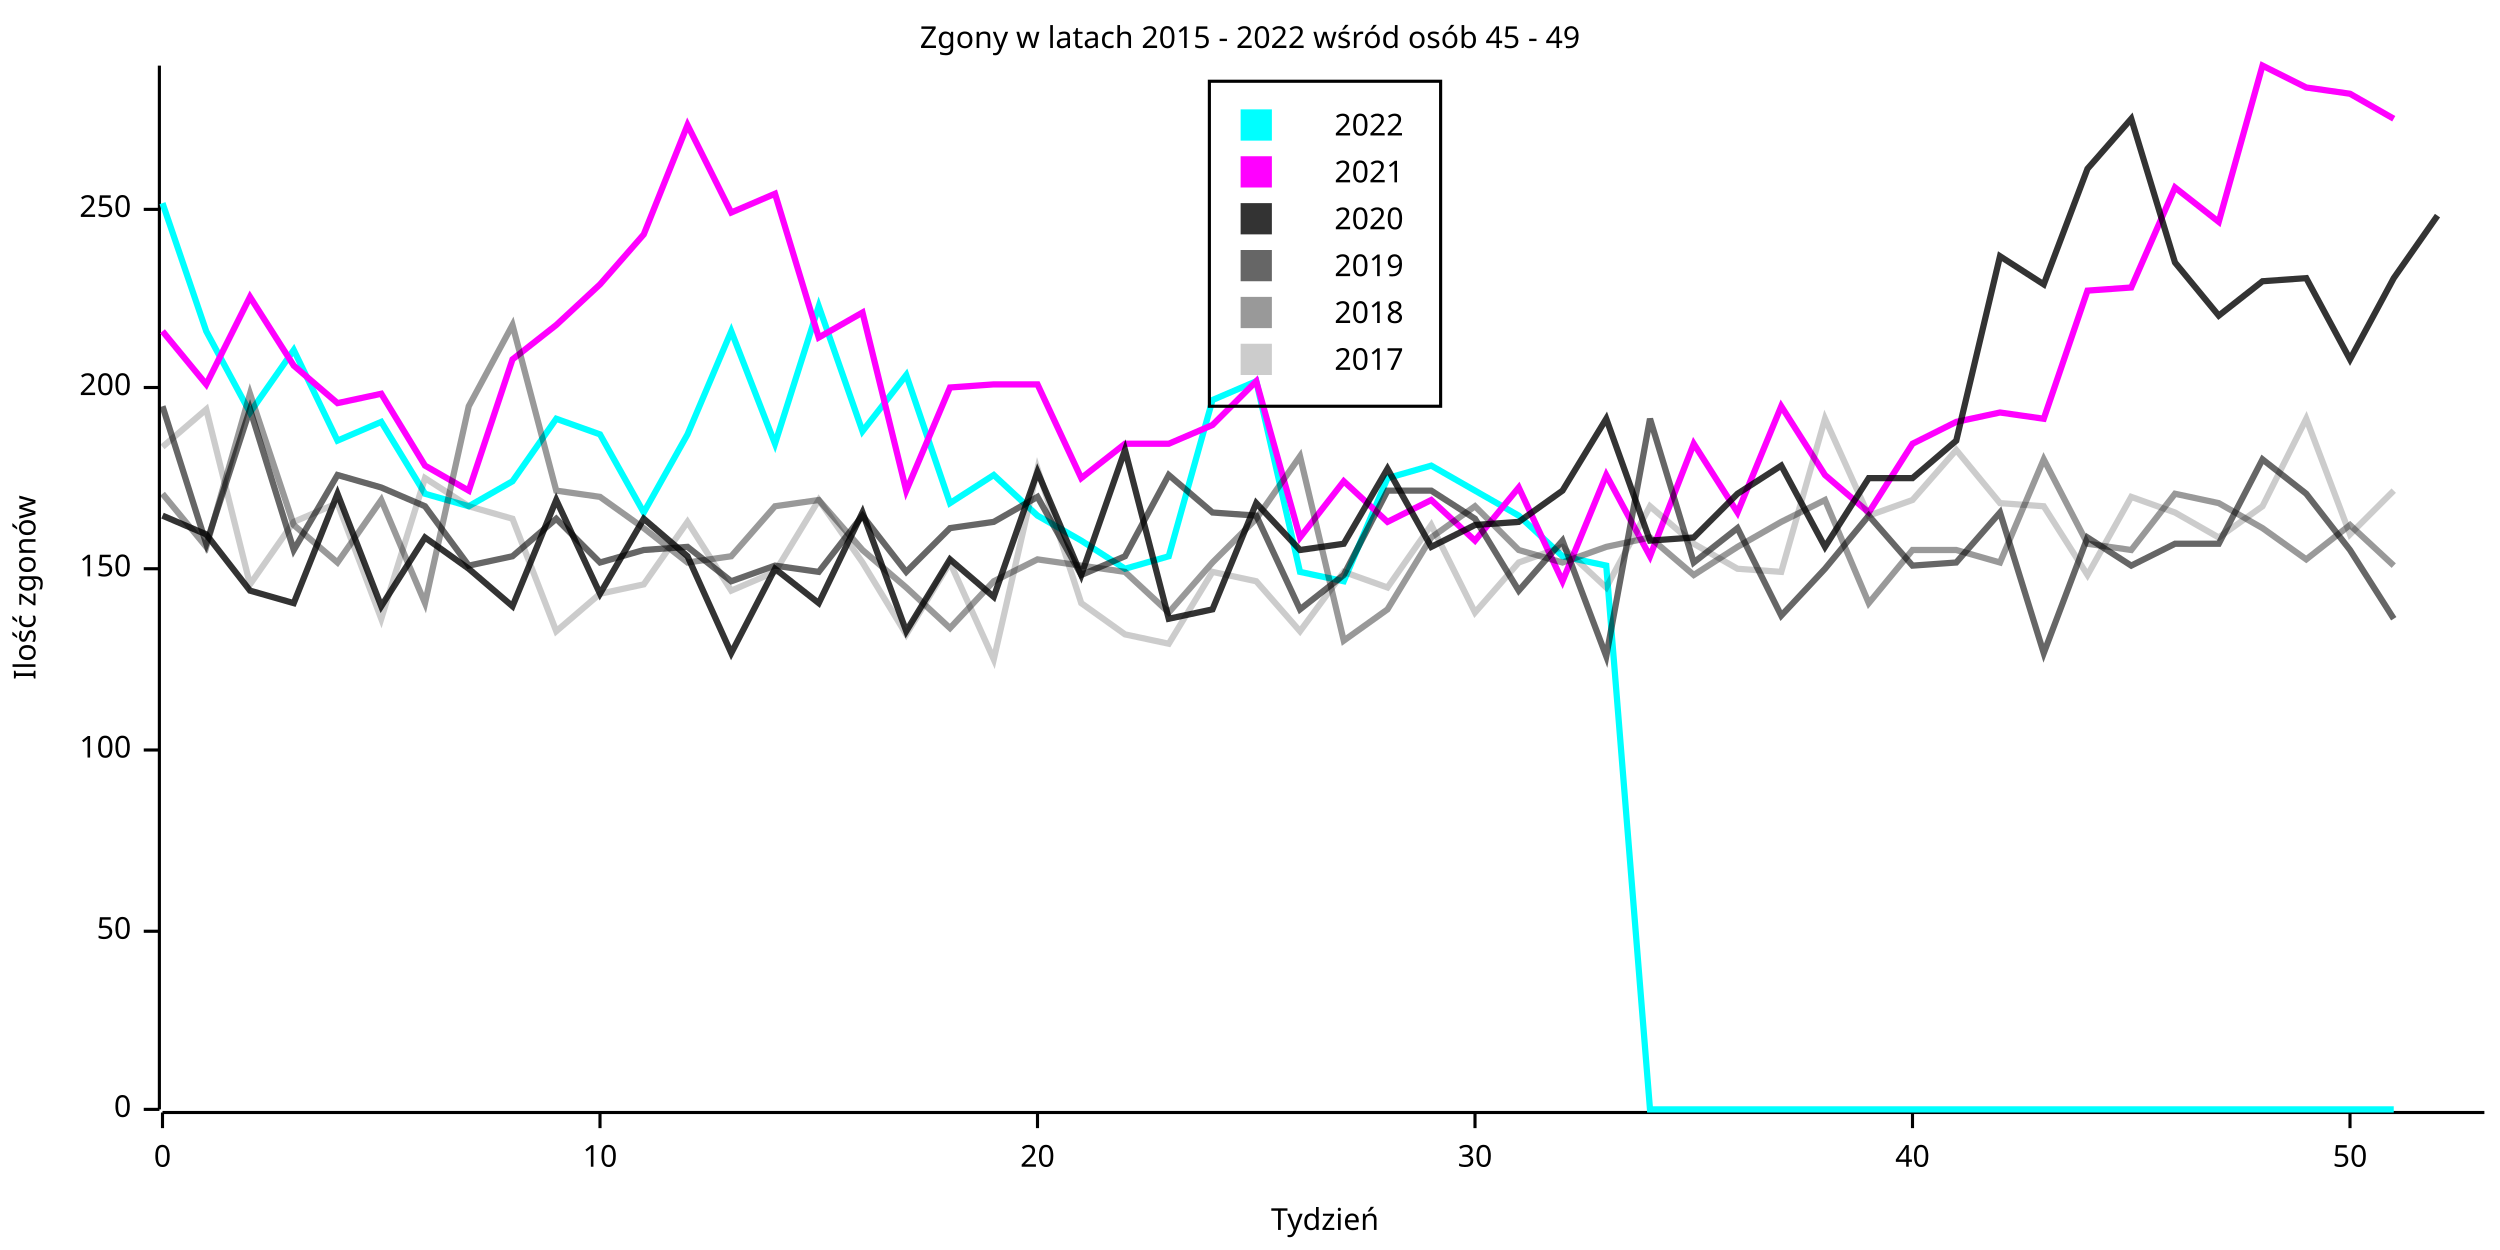
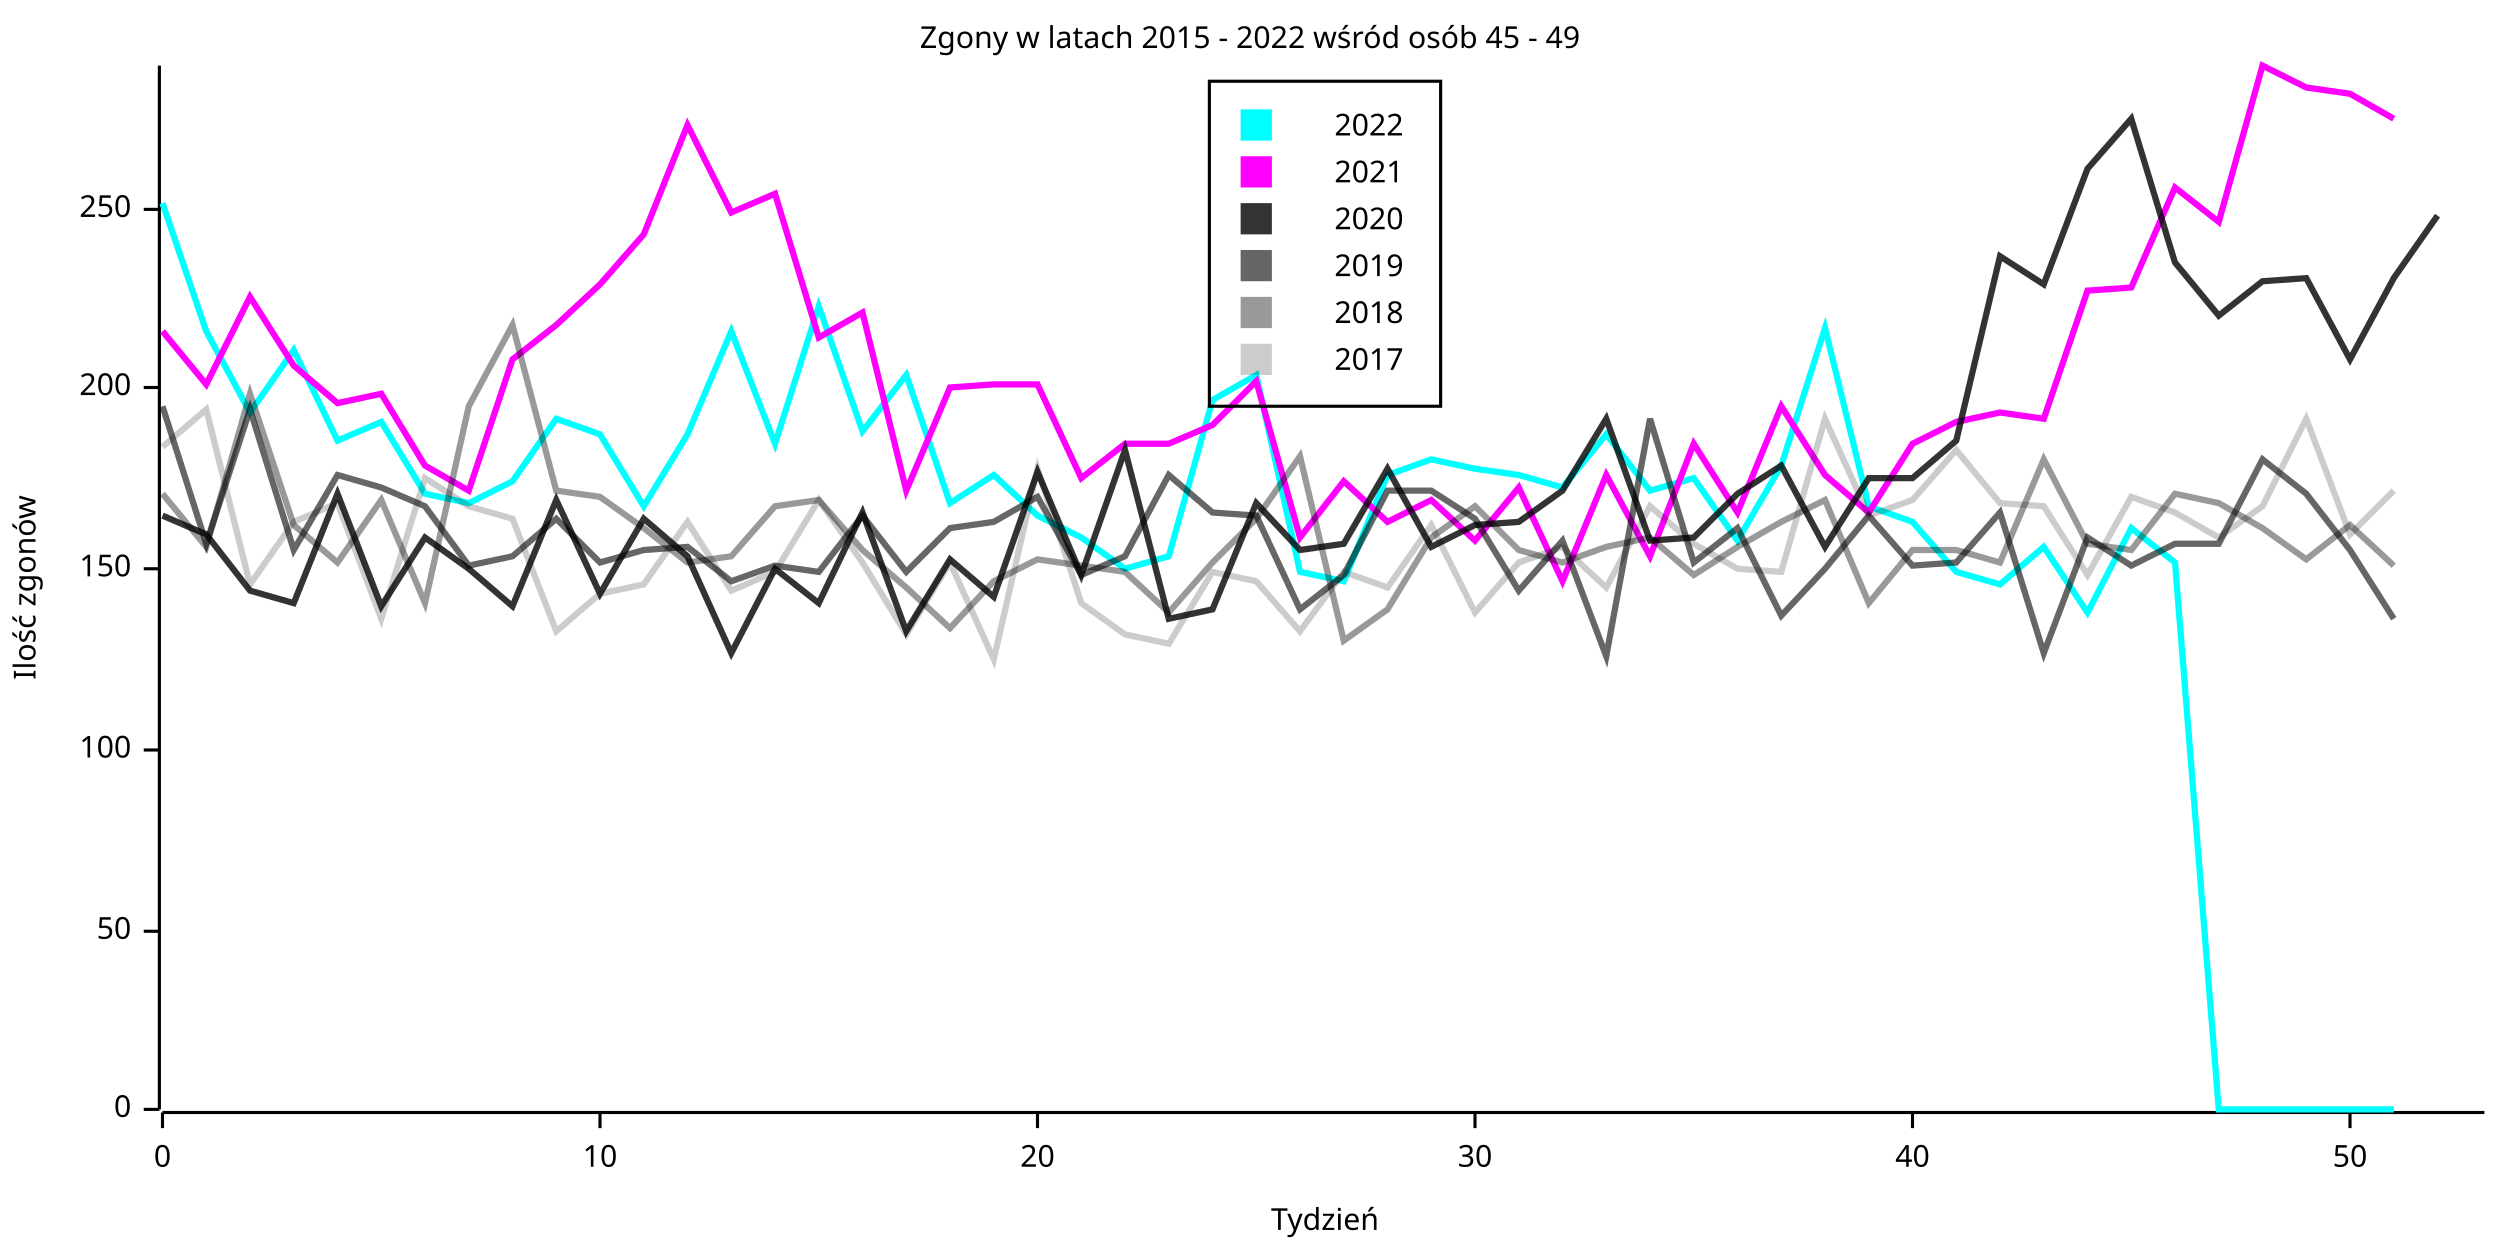
<svg xmlns="http://www.w3.org/2000/svg" width="800" height="400" viewBox="0 0 800 400">
  <rect x="0" y="0" width="800" height="400" opacity="1" fill="#FFFFFF" stroke="none" />
  <text x="400" y="8" dy="0.76em" text-anchor="middle" font-family="sans-serif" font-size="9.677" opacity="1" fill="#000000">
Zgony w latach 2015 - 2022 wśród osób 45 - 49
</text>
  <text x="4" y="188" dy="0.76em" text-anchor="middle" font-family="sans-serif" font-size="9.677" opacity="1" fill="#000000" transform="rotate(270, 4, 188)">
Ilość zgonów
</text>
  <text x="424" y="396" dy="-0.5ex" text-anchor="middle" font-family="sans-serif" font-size="9.677" opacity="1" fill="#000000">
Tydzień
</text>
  <polyline fill="none" opacity="1" stroke="#000000" stroke-width="1" points="51,21 51,355 " />
  <text x="42" y="355" dy="0.5ex" text-anchor="end" font-family="sans-serif" font-size="9.677" opacity="1" fill="#000000">
0
</text>
  <polyline fill="none" opacity="1" stroke="#000000" stroke-width="1" points="46,355 51,355 " />
  <text x="42" y="298" dy="0.5ex" text-anchor="end" font-family="sans-serif" font-size="9.677" opacity="1" fill="#000000">
50
</text>
  <polyline fill="none" opacity="1" stroke="#000000" stroke-width="1" points="46,298 51,298 " />
  <text x="42" y="240" dy="0.5ex" text-anchor="end" font-family="sans-serif" font-size="9.677" opacity="1" fill="#000000">
100
</text>
  <polyline fill="none" opacity="1" stroke="#000000" stroke-width="1" points="46,240 51,240 " />
  <text x="42" y="182" dy="0.5ex" text-anchor="end" font-family="sans-serif" font-size="9.677" opacity="1" fill="#000000">
150
</text>
  <polyline fill="none" opacity="1" stroke="#000000" stroke-width="1" points="46,182 51,182 " />
  <text x="42" y="124" dy="0.5ex" text-anchor="end" font-family="sans-serif" font-size="9.677" opacity="1" fill="#000000">
200
</text>
  <polyline fill="none" opacity="1" stroke="#000000" stroke-width="1" points="46,124 51,124 " />
  <text x="42" y="67" dy="0.5ex" text-anchor="end" font-family="sans-serif" font-size="9.677" opacity="1" fill="#000000">
250
</text>
  <polyline fill="none" opacity="1" stroke="#000000" stroke-width="1" points="46,67 51,67 " />
  <polyline fill="none" opacity="1" stroke="#000000" stroke-width="1" points="52,356 795,356 " />
  <text x="52" y="366" dy="0.76em" text-anchor="middle" font-family="sans-serif" font-size="9.677" opacity="1" fill="#000000">
0
</text>
  <polyline fill="none" opacity="1" stroke="#000000" stroke-width="1" points="52,356 52,361 " />
  <text x="192" y="366" dy="0.76em" text-anchor="middle" font-family="sans-serif" font-size="9.677" opacity="1" fill="#000000">
10
</text>
  <polyline fill="none" opacity="1" stroke="#000000" stroke-width="1" points="192,356 192,361 " />
  <text x="332" y="366" dy="0.76em" text-anchor="middle" font-family="sans-serif" font-size="9.677" opacity="1" fill="#000000">
20
</text>
  <polyline fill="none" opacity="1" stroke="#000000" stroke-width="1" points="332,356 332,361 " />
  <text x="472" y="366" dy="0.76em" text-anchor="middle" font-family="sans-serif" font-size="9.677" opacity="1" fill="#000000">
30
</text>
  <polyline fill="none" opacity="1" stroke="#000000" stroke-width="1" points="472,356 472,361 " />
  <text x="612" y="366" dy="0.76em" text-anchor="middle" font-family="sans-serif" font-size="9.677" opacity="1" fill="#000000">
40
</text>
  <polyline fill="none" opacity="1" stroke="#000000" stroke-width="1" points="612,356 612,361 " />
  <text x="752" y="366" dy="0.76em" text-anchor="middle" font-family="sans-serif" font-size="9.677" opacity="1" fill="#000000">
50
</text>
  <polyline fill="none" opacity="1" stroke="#000000" stroke-width="1" points="752,356 752,361 " />
-   <polyline fill="none" opacity="1" stroke="#00FFFF" stroke-width="2" points="52,65 66,106 80,132 94,112 108,141 122,135 136,158 150,162 164,154 178,134 192,139 206,164 220,139 234,106 248,142 262,98 276,138 290,120 304,161 318,152 332,165 346,173 360,182 374,178 388,128 402,122 416,183 430,186 444,153 458,149 472,157 486,165 500,178 514,181 528,355 542,355 556,355 570,355 584,355 598,355 612,355 626,355 640,355 654,355 668,355 682,355 696,355 710,355 724,355 738,355 752,355 766,355 " />
+   <polyline fill="none" opacity="1" stroke="#00FFFF" stroke-width="2" points="52,65 66,106 80,132 94,112 108,141 122,135 136,158 150,161 164,154 178,134 192,139 206,162 220,139 234,106 248,142 262,98 276,138 290,120 304,161 318,152 332,165 346,172 360,182 374,178 388,128 402,120 416,183 430,186 444,152 458,147 472,150 486,152 500,156 514,139 528,157 542,153 556,173 570,149 584,105 598,162 612,167 626,183 640,187 654,175 668,196 682,169 696,180 710,355 724,355 738,355 752,355 766,355 " />
  <polyline fill="none" opacity="1" stroke="#FF00FF" stroke-width="2" points="52,106 66,123 80,95 94,117 108,129 122,126 136,149 150,157 164,115 178,104 192,91 206,75 220,40 234,68 248,62 262,108 276,100 290,157 304,124 318,123 332,123 346,153 360,142 374,142 388,136 402,122 416,172 430,154 444,167 458,160 472,173 486,156 500,186 514,152 528,178 542,142 556,164 570,130 584,152 598,164 612,142 626,135 640,132 654,134 668,93 682,92 696,60 710,71 724,21 738,28 752,30 766,38 " />
  <polyline fill="none" opacity="0.8" stroke="#000000" stroke-width="2" points="52,165 66,171 80,189 94,193 108,158 122,194 136,172 150,182 164,194 178,160 192,190 206,166 220,178 234,209 248,182 262,193 276,164 290,202 304,179 318,191 332,151 346,184 360,144 374,198 388,195 402,161 416,176 430,174 444,150 458,175 472,168 486,167 500,157 514,134 528,173 542,172 556,158 570,149 584,175 598,153 612,153 626,141 640,82 654,91 668,54 682,38 696,84 710,101 724,90 738,89 752,115 766,89 780,69 " />
  <polyline fill="none" opacity="0.6" stroke="#000000" stroke-width="2" points="52,130 66,174 80,131 94,176 108,152 122,156 136,162 150,181 164,178 178,166 192,180 206,176 220,175 234,186 248,181 262,183 276,165 290,183 304,169 318,167 332,159 346,184 360,178 374,152 388,164 402,165 416,195 430,184 444,157 458,157 472,166 486,189 500,173 514,210 528,134 542,180 556,169 570,197 584,182 598,165 612,181 626,180 640,164 654,209 668,172 682,181 696,174 710,174 724,147 738,158 752,176 766,198 " />
  <polyline fill="none" opacity="0.4" stroke="#000000" stroke-width="2" points="52,158 66,175 80,126 94,168 108,180 122,160 136,193 150,130 164,104 178,157 192,159 206,169 220,180 234,178 248,162 262,160 276,176 290,188 304,201 318,186 332,179 346,181 360,183 374,196 388,180 402,166 416,146 430,205 444,195 458,172 472,162 486,176 500,180 514,175 528,172 542,184 556,175 570,167 584,160 598,193 612,176 626,176 640,180 654,147 668,174 682,176 696,158 710,161 724,169 738,179 752,168 766,181 " />
  <polyline fill="none" opacity="0.2" stroke="#000000" stroke-width="2" points="52,143 66,131 80,187 94,167 108,161 122,198 136,153 150,162 164,166 178,202 192,190 206,187 220,167 234,189 248,183 262,160 276,180 290,203 304,180 318,211 332,150 346,193 360,203 374,206 388,183 402,186 416,202 430,183 444,188 458,168 472,196 486,180 500,175 514,188 528,162 542,174 556,182 570,183 584,134 598,165 612,160 626,144 640,161 654,162 668,184 682,159 696,164 710,172 724,162 738,134 752,171 766,157 " />
  <rect x="387" y="26" width="74" height="104" opacity="1" fill="none" stroke="#000000" />
  <text x="427" y="36" dy="0.76em" text-anchor="start" font-family="sans-serif" font-size="9.677" opacity="1" fill="#000000">
2022
</text>
  <text x="427" y="51" dy="0.76em" text-anchor="start" font-family="sans-serif" font-size="9.677" opacity="1" fill="#000000">
2021
</text>
  <text x="427" y="66" dy="0.76em" text-anchor="start" font-family="sans-serif" font-size="9.677" opacity="1" fill="#000000">
2020
</text>
  <text x="427" y="81" dy="0.76em" text-anchor="start" font-family="sans-serif" font-size="9.677" opacity="1" fill="#000000">
2019
</text>
  <text x="427" y="96" dy="0.76em" text-anchor="start" font-family="sans-serif" font-size="9.677" opacity="1" fill="#000000">
2018
</text>
  <text x="427" y="111" dy="0.76em" text-anchor="start" font-family="sans-serif" font-size="9.677" opacity="1" fill="#000000">
2017
</text>
  <rect x="397" y="35" width="10" height="10" opacity="1" fill="#00FFFF" stroke="none" />
  <rect x="397" y="50" width="10" height="10" opacity="1" fill="#FF00FF" stroke="none" />
  <rect x="397" y="65" width="10" height="10" opacity="0.8" fill="#000000" stroke="none" />
  <rect x="397" y="80" width="10" height="10" opacity="0.6" fill="#000000" stroke="none" />
  <rect x="397" y="95" width="10" height="10" opacity="0.4" fill="#000000" stroke="none" />
  <rect x="397" y="110" width="10" height="10" opacity="0.2" fill="#000000" stroke="none" />
</svg>
